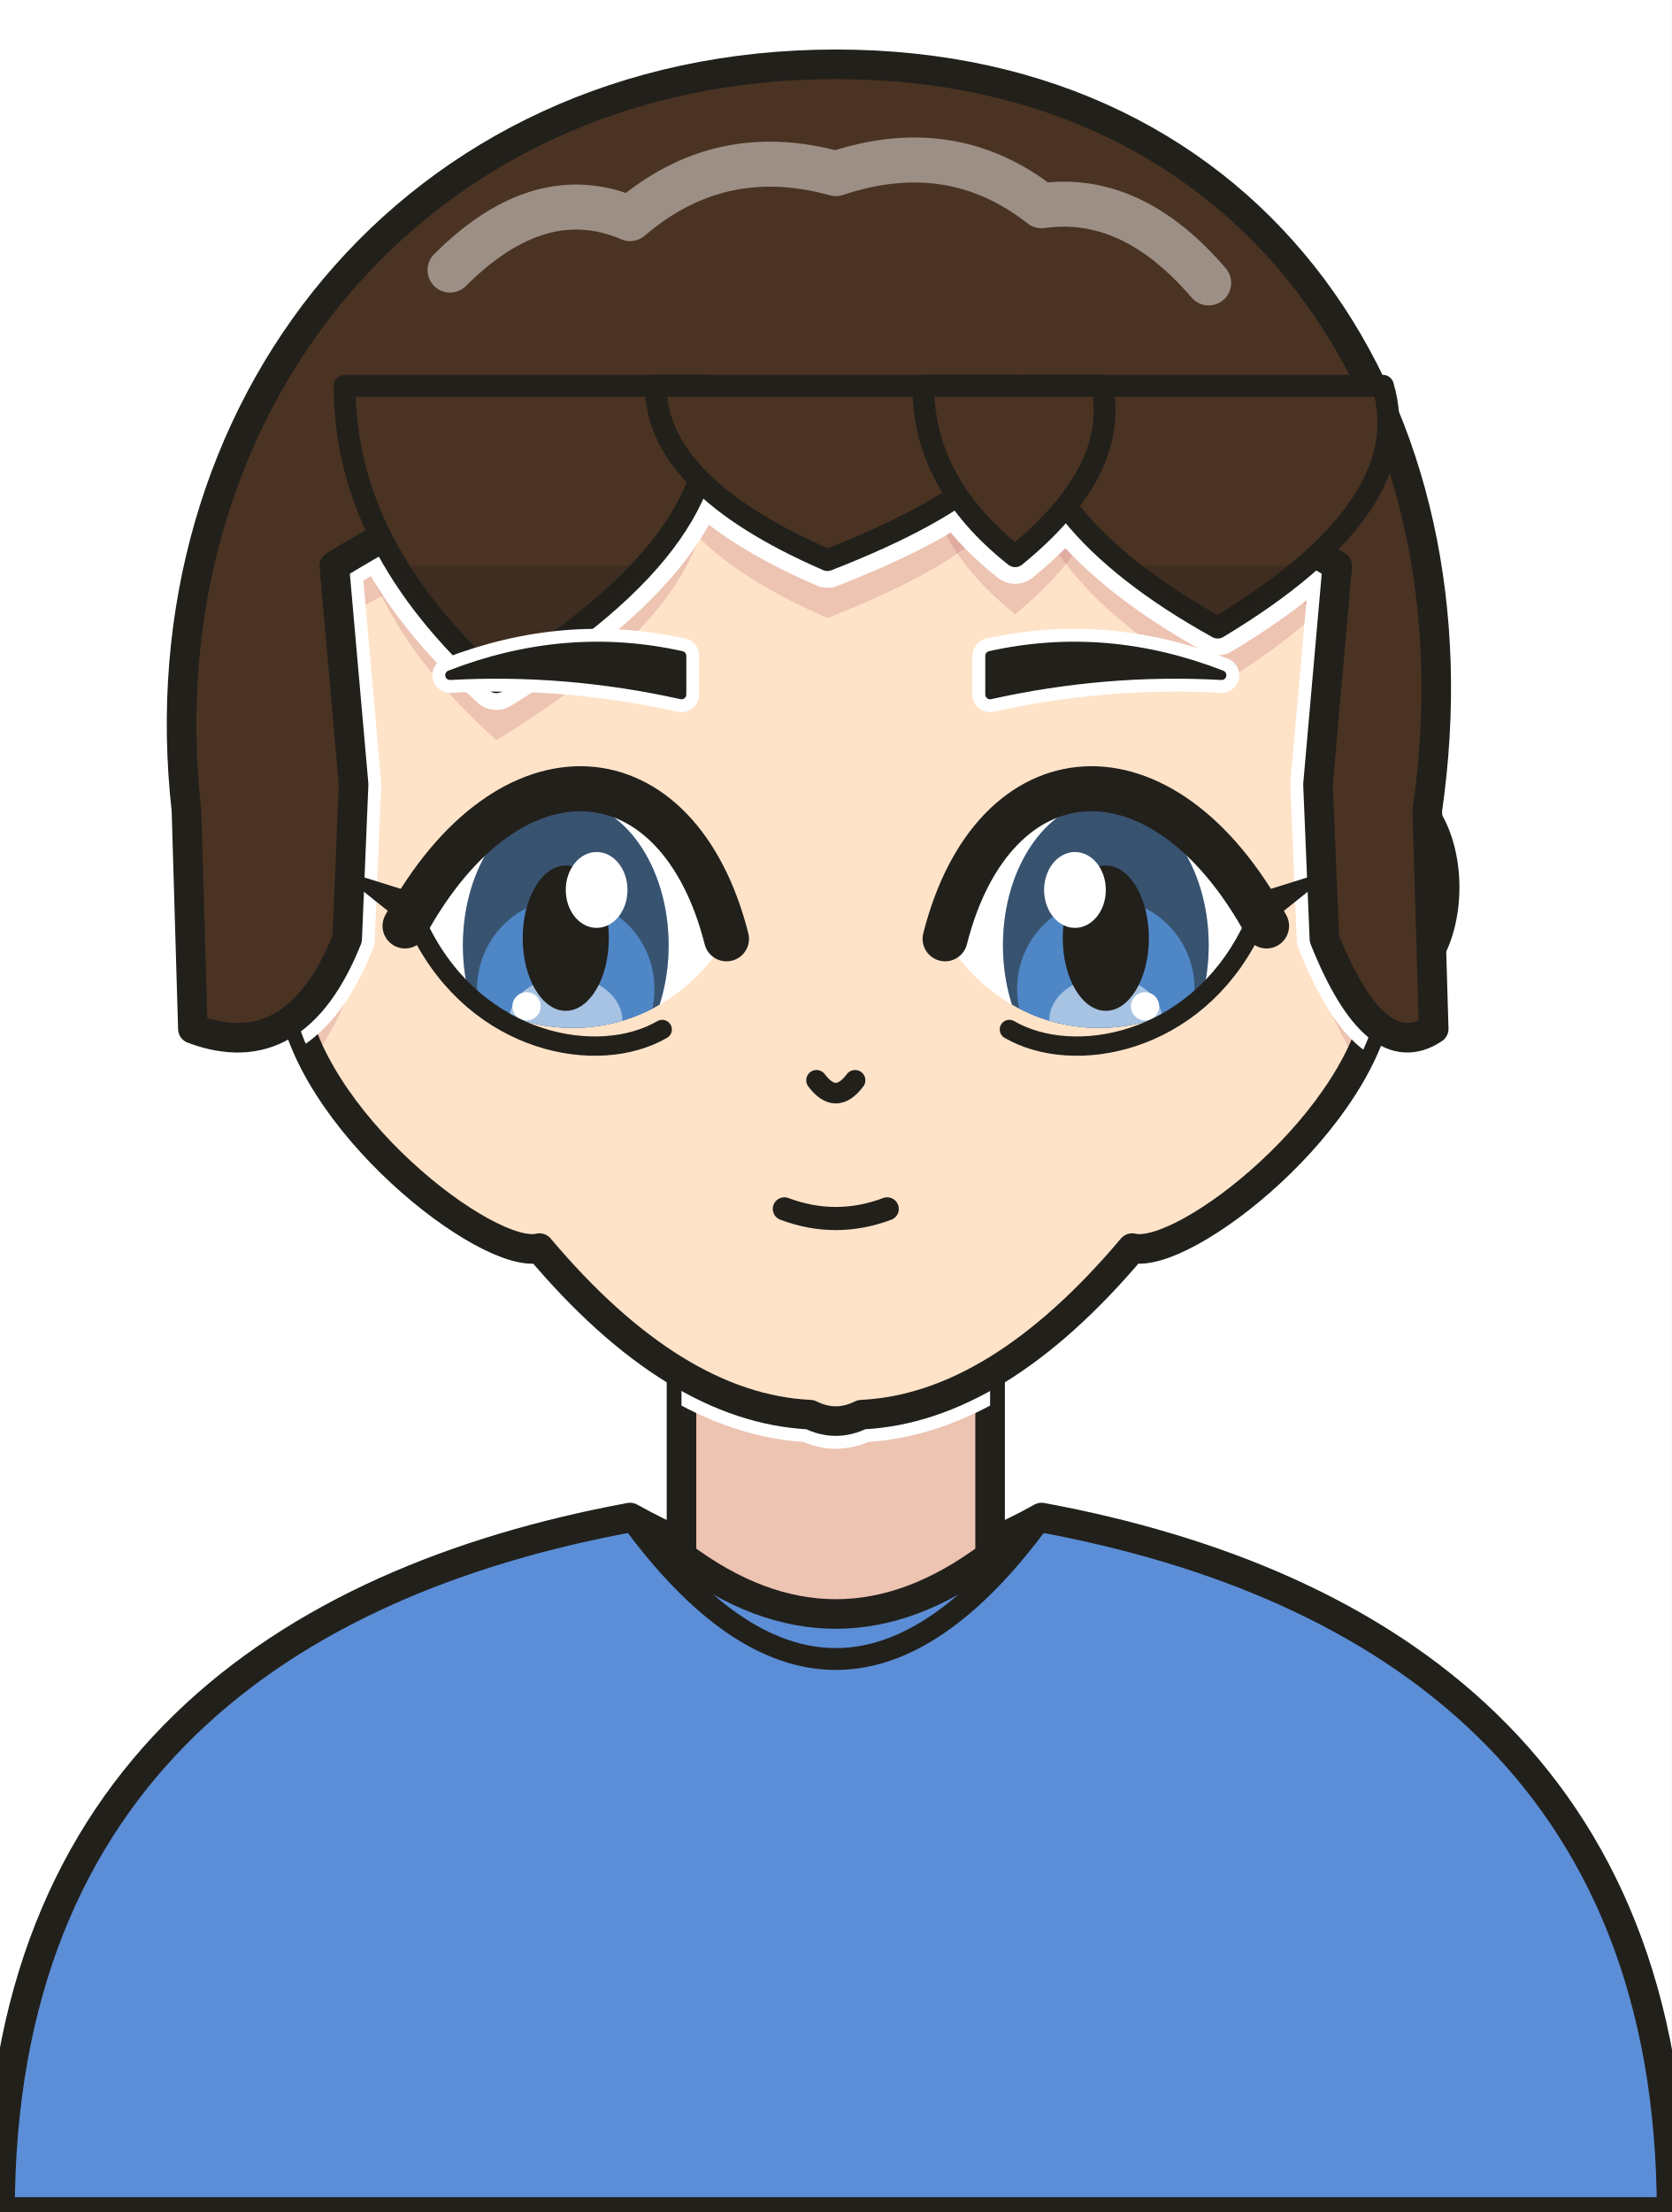
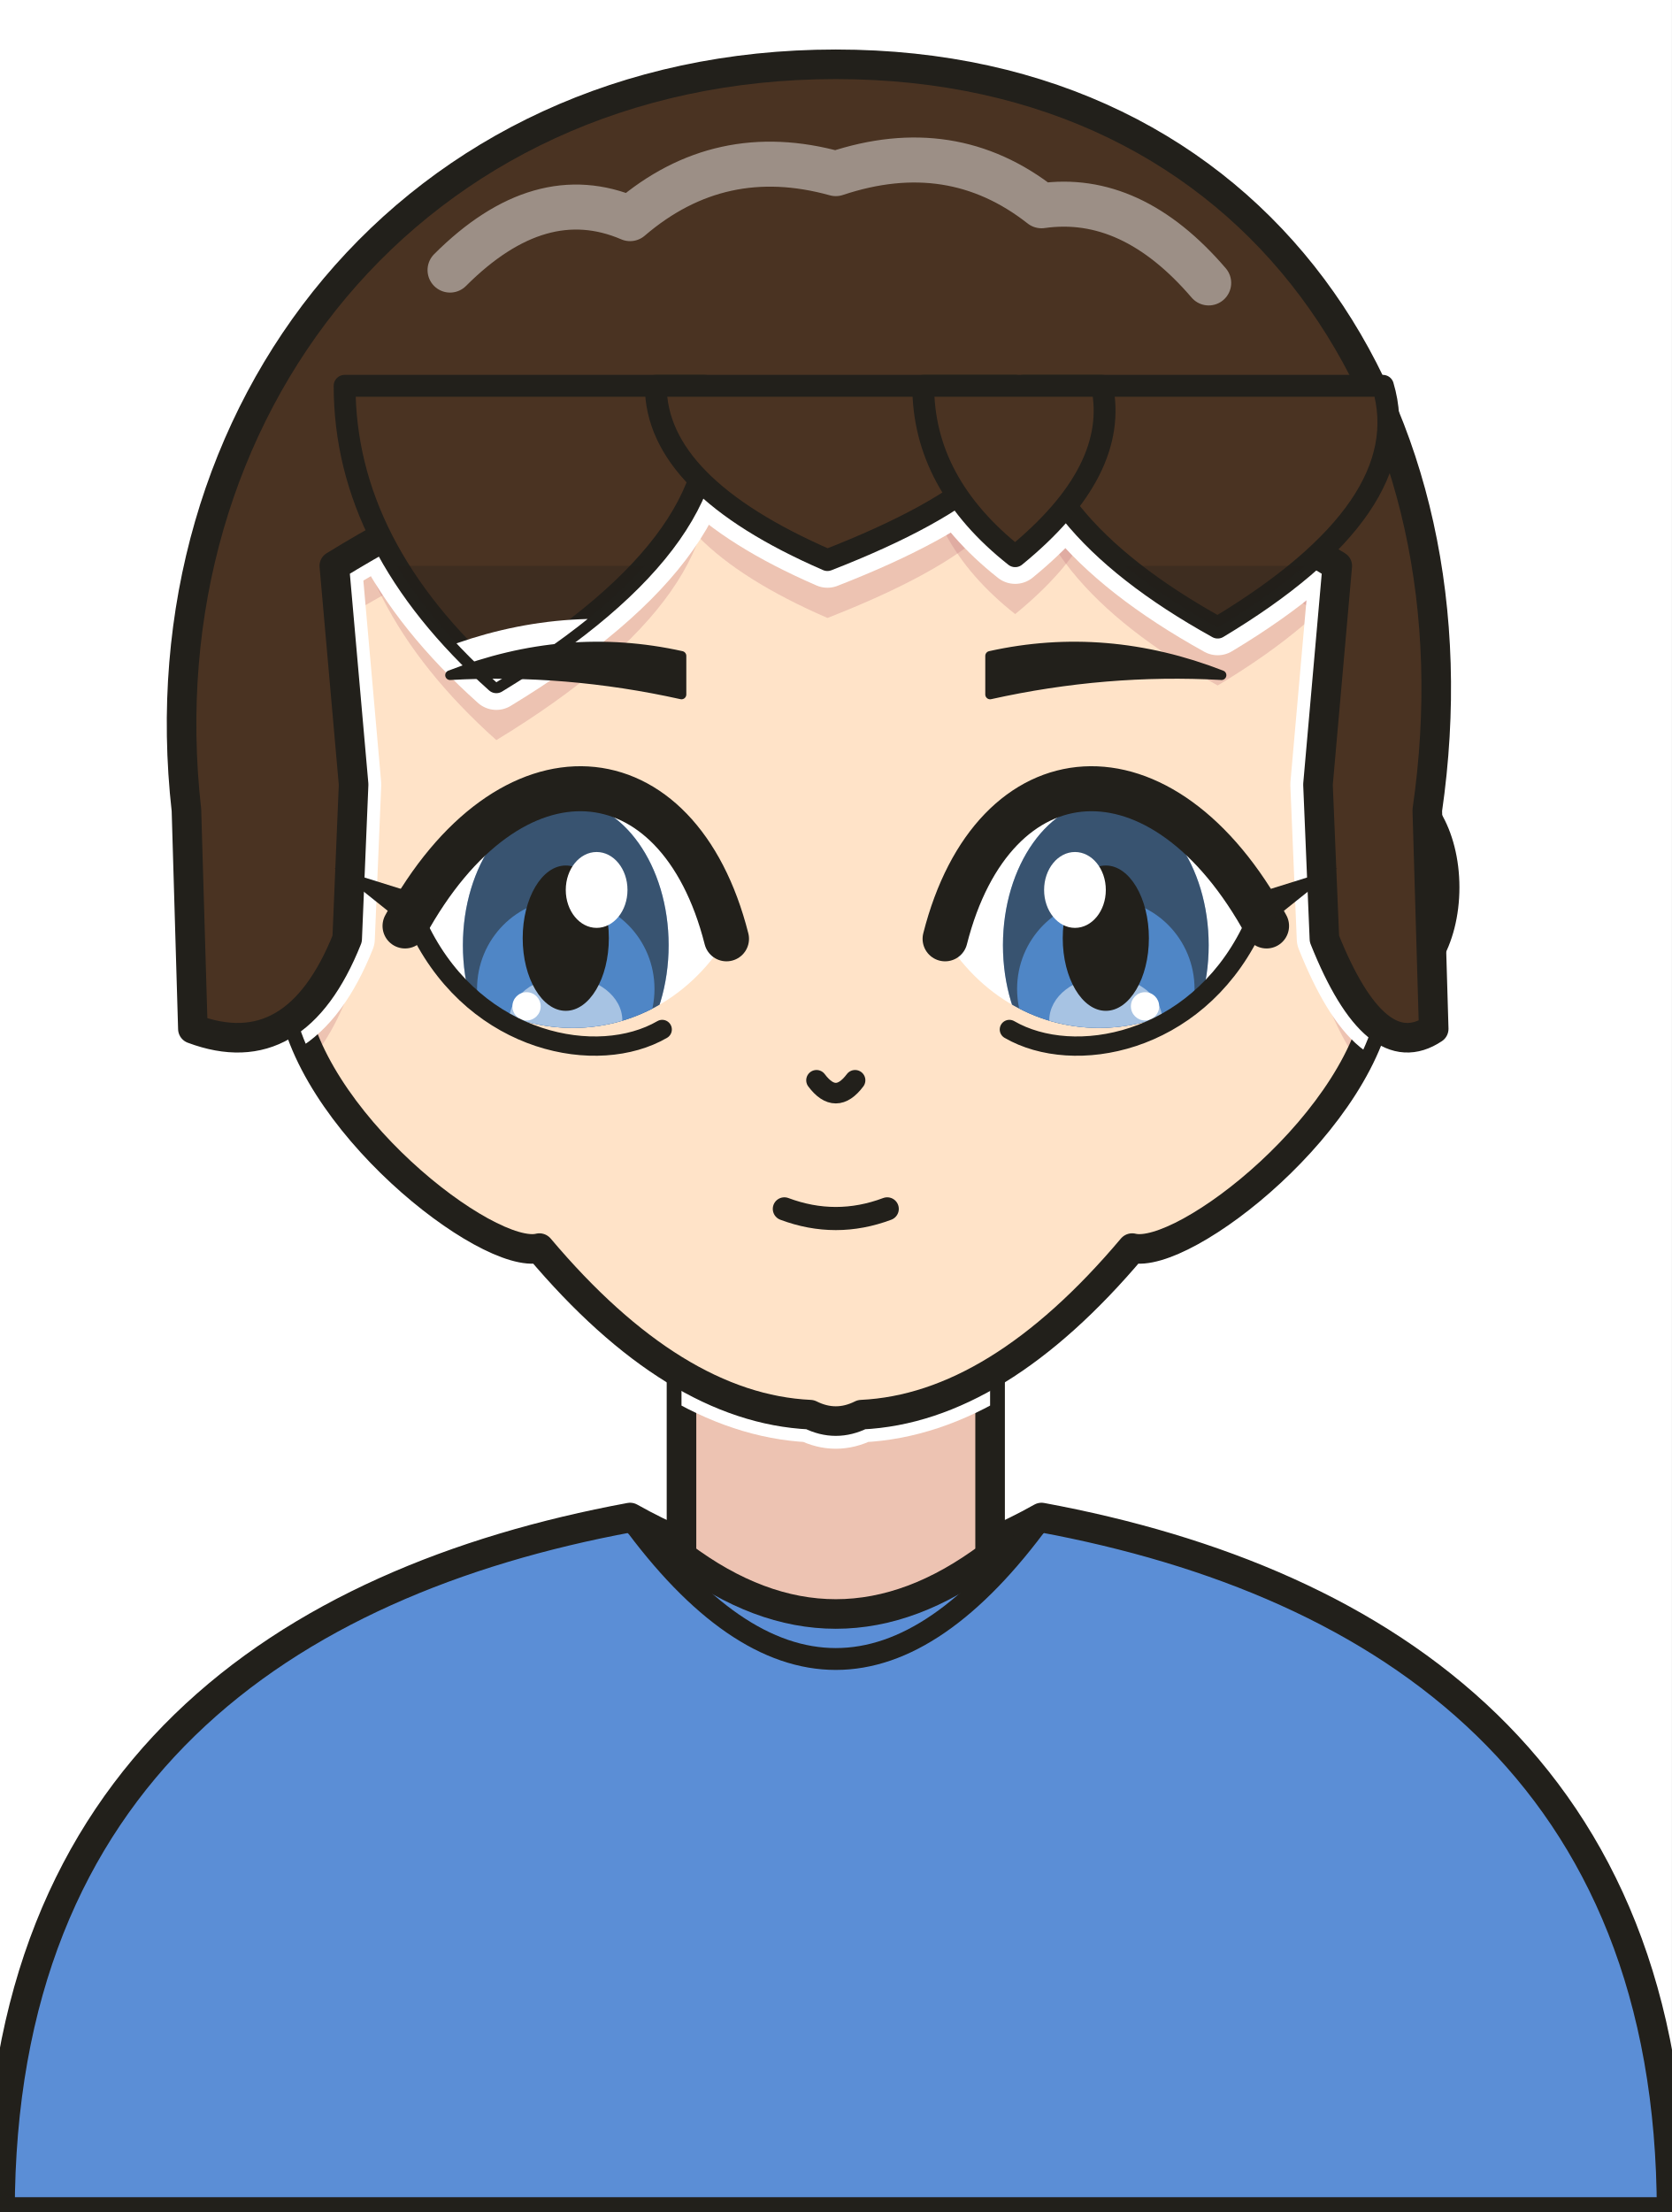
<svg xmlns="http://www.w3.org/2000/svg" viewBox="20 16 260 344" width="260" height="344">
  <rect x="20" y="16" width="260" height="344" fill="#ffffff" />
  <path d="M20 360C20 292 64 262 118 252Q150 270 182 252C236 262 280 292 280 360Z" fill="#5b8ed6" stroke="#22201b" stroke-width="4.6" stroke-linejoin="round" />
  <path d="M118 252Q150 296 182 252" fill="none" stroke="#22201b" stroke-width="3.4" stroke-linecap="round" />
  <clipPath id="nk">
    <path d="M126 210L126 258Q150 276 174 258L174 210Z" />
  </clipPath>
  <path d="M126 210L126 258Q150 276 174 258L174 210Z" fill="#ffe3c8" />
  <path d="M126 210L126 258Q150 276 174 258L174 210Z" fill="#c0707a" fill-opacity="0.28" />
  <path d="M126 210L126 258Q150 276 174 258L174 210Z" fill="none" stroke="#22201b" stroke-width="4.6" stroke-linejoin="round" />
  <g clip-path="url(#nk)">
    <path d="M64 126C64 138 64 156 65.3 170C67.4 190 95.9 212.1 103.9 210.1Q124.9 235 146 236Q150 238 154 236Q175.1 235 196.1 210.1C204.1 212.1 232.6 190 234.7 170C236 156 236 138 236 126C236 60 214 36 150 36C86 36 64 60 64 126Z" fill="none" stroke="#ffffff" stroke-width="8.6" />
  </g>
  <ellipse cx="64" cy="154" rx="9" ry="15" fill="#ffe3c8" stroke="#22201b" stroke-width="4" />
  <ellipse cx="236" cy="154" rx="9" ry="15" fill="#ffe3c8" stroke="#22201b" stroke-width="4" />
  <clipPath id="fc">
    <path d="M64 126C64 138 64 156 65.3 170C67.4 190 95.9 212.1 103.9 210.1Q124.9 235 146 236Q150 238 154 236Q175.1 235 196.1 210.1C204.1 212.1 232.6 190 234.7 170C236 156 236 138 236 126C236 60 214 36 150 36C86 36 64 60 64 126Z" />
  </clipPath>
  <path d="M64 126C64 138 64 156 65.3 170C67.4 190 95.9 212.1 103.9 210.1Q124.9 235 146 236Q150 238 154 236Q175.1 235 196.1 210.1C204.1 212.1 232.6 190 234.7 170C236 156 236 138 236 126C236 60 214 36 150 36C86 36 64 60 64 126Z" fill="#ffe3c8" />
  <g clip-path="url(#fc)">
    <g fill="#c0707a" fill-opacity="0.28" transform="translate(0 9)">
      <path d="M243 176L242 142C251 80 216 26 150 26C84 26 42 80 49 142L50 176Q66 182 74 162L75 138L72 104Q150 56 228 104L225 138L226 162Q234 182 243 176Z" />
      <path d="M129.6 76Q135.2 99 97.2 122.1Q73.6 101 73.6 76Z" />
      <path d="M235.1 76Q240.7 94.8 209.4 113.6Q179.1 96.8 179.1 76Z" />
      <path d="M178 76Q183.6 89.5 148.7 103.1Q122 91.5 122 76Z" />
      <path d="M191.4 76Q194.2 89.2 177.9 102.5Q163.6 91.2 163.6 76Z" />
    </g>
  </g>
  <path d="M64 126C64 138 64 156 65.3 170C67.4 190 95.9 212.1 103.9 210.1Q124.9 235 146 236Q150 238 154 236Q175.1 235 196.1 210.1C204.1 212.1 232.6 190 234.7 170C236 156 236 138 236 126C236 60 214 36 150 36C86 36 64 60 64 126Z" fill="none" stroke="#22201b" stroke-width="4.6" stroke-linejoin="round" />
  <clipPath id="kc">
    <path d="M64 126C64 138 64 156 65.3 170C67.4 190 95.9 212.1 103.9 210.1Q124.9 235 146 236Q150 238 154 236Q175.1 235 196.1 210.1C204.1 212.1 232.6 190 234.7 170C236 156 236 138 236 126C236 60 214 36 150 36C86 36 64 60 64 126Z" />
  </clipPath>
  <g clip-path="url(#kc)" fill="none" stroke="#ffffff" stroke-width="8.6" stroke-linejoin="round">
    <path d="M243 176L242 142C251 80 216 26 150 26C84 26 42 80 49 142L50 176Q66 182 74 162L75 138L72 104Q150 56 228 104L225 138L226 162Q234 182 243 176Z" />
    <path d="M129.6 76Q135.2 99 97.2 122.1Q73.6 101 73.6 76Z" />
    <path d="M235.1 76Q240.7 94.8 209.4 113.6Q179.1 96.8 179.1 76Z" />
    <path d="M178 76Q183.6 89.5 148.7 103.1Q122 91.5 122 76Z" />
    <path d="M191.4 76Q194.2 89.2 177.9 102.5Q163.6 91.2 163.6 76Z" />
  </g>
  <clipPath id="lk">
    <path d="M129.6 76Q135.2 99 97.2 122.1Q73.6 101 73.6 76Z" />
    <path d="M235.1 76Q240.7 94.8 209.4 113.6Q179.1 96.8 179.1 76Z" />
    <path d="M178 76Q183.6 89.5 148.7 103.1Q122 91.5 122 76Z" />
    <path d="M191.4 76Q194.2 89.2 177.9 102.5Q163.6 91.2 163.6 76Z" />
  </clipPath>
  <path d="M243 176L242 142C251 80 216 26 150 26C84 26 42 80 49 142L50 176Q66 182 74 162L75 138L72 104Q150 56 228 104L225 138L226 162Q234 182 243 176Z" fill="#4a3322" />
  <path d="M90 58Q104 44 118 50Q132 38 150 43Q168 37 182 48Q196 46 208 60" fill="none" stroke="#ffffff" stroke-opacity="0.45" stroke-width="7" stroke-linecap="round" stroke-linejoin="round" />
  <path d="M243 176L242 142C251 80 216 26 150 26C84 26 42 80 49 142L50 176Q66 182 74 162L75 138L72 104Q150 56 228 104L225 138L226 162Q234 182 243 176Z" fill="none" stroke="#22201b" stroke-width="4.6" stroke-linejoin="round" />
  <path d="M129.6 76Q135.2 99 97.2 122.1Q73.6 101 73.6 76Z" fill="#4a3322" stroke="#22201b" stroke-width="3.4" stroke-linejoin="round" />
  <path d="M235.1 76Q240.7 94.8 209.4 113.6Q179.1 96.8 179.1 76Z" fill="#4a3322" stroke="#22201b" stroke-width="3.4" stroke-linejoin="round" />
  <path d="M178 76Q183.6 89.5 148.7 103.1Q122 91.5 122 76Z" fill="#4a3322" stroke="#22201b" stroke-width="3.4" stroke-linejoin="round" />
  <path d="M191.4 76Q194.2 89.2 177.9 102.5Q163.6 91.2 163.6 76Z" fill="#4a3322" stroke="#22201b" stroke-width="3.4" stroke-linejoin="round" />
  <g clip-path="url(#lk)">
    <rect x="50" y="104" width="200" height="60" fill="#22201b" fill-opacity="0.28" />
  </g>
  <path d="M147 184q3 4 6 0" fill="none" stroke="#22201b" stroke-width="3.2" stroke-linecap="round" stroke-linejoin="round" />
  <clipPath id="el">
    <path d="M133 162C125.5 132.4 99.3 130.1 83 160C94.3 179.6 120.5 181.9 133 162Z" />
  </clipPath>
  <path d="M133 162C125.5 132.4 99.3 130.1 83 160C94.3 179.6 120.5 181.9 133 162Z" fill="#ffffff" />
  <g clip-path="url(#el)">
    <ellipse cx="108" cy="163" rx="16" ry="22.5" fill="#4f86c6" />
    <ellipse cx="108" cy="163" rx="16" ry="22.5" fill="#22201b" fill-opacity="0.5" />
    <ellipse cx="108" cy="169.8" rx="13.8" ry="14" fill="#4f86c6" />
    <ellipse cx="108" cy="174.7" rx="8.8" ry="6.8" fill="#ffffff" fill-opacity="0.5" />
    <ellipse cx="108" cy="161.9" rx="6.7" ry="11.3" fill="#22201b" />
    <ellipse cx="112.8" cy="154.4" rx="4.8" ry="5.9" fill="#ffffff" />
    <circle cx="101.9" cy="172.5" r="2.2" fill="#ffffff" />
  </g>
  <path d="M133 162C125.5 132.4 99.3 130.1 83 160" fill="none" stroke="#22201b" stroke-width="7" stroke-linecap="round" stroke-linejoin="round" />
  <path d="M82 159L72 151L88 156Z" fill="#22201b" />
  <path d="M85.5 161C94.3 178.4 113 181.9 123 176.1" fill="none" stroke="#22201b" stroke-width="3" stroke-linecap="round" stroke-linejoin="round" />
  <clipPath id="er">
    <path d="M167 162C174.5 132.4 200.8 130.1 217 160C205.8 179.6 179.5 181.9 167 162Z" />
  </clipPath>
  <path d="M167 162C174.5 132.4 200.8 130.1 217 160C205.8 179.6 179.5 181.9 167 162Z" fill="#ffffff" />
  <g clip-path="url(#er)">
    <ellipse cx="192" cy="163" rx="16" ry="22.5" fill="#4f86c6" />
    <ellipse cx="192" cy="163" rx="16" ry="22.5" fill="#22201b" fill-opacity="0.5" />
    <ellipse cx="192" cy="169.8" rx="13.8" ry="14" fill="#4f86c6" />
    <ellipse cx="192" cy="174.7" rx="8.8" ry="6.8" fill="#ffffff" fill-opacity="0.5" />
    <ellipse cx="192" cy="161.9" rx="6.7" ry="11.3" fill="#22201b" />
    <ellipse cx="187.2" cy="154.4" rx="4.8" ry="5.9" fill="#ffffff" />
    <circle cx="198.1" cy="172.5" r="2.2" fill="#ffffff" />
  </g>
  <path d="M167 162C174.5 132.4 200.8 130.1 217 160" fill="none" stroke="#22201b" stroke-width="7" stroke-linecap="round" stroke-linejoin="round" />
  <path d="M218 159L228 151L212 156Z" fill="#22201b" />
  <path d="M214.5 161C205.8 178.4 187 181.9 177 176.1" fill="none" stroke="#22201b" stroke-width="3" stroke-linecap="round" stroke-linejoin="round" />
  <path d="M142 204Q150 207 158 204" fill="none" stroke="#22201b" stroke-width="3.6" stroke-linecap="round" stroke-linejoin="round" />
-   <path d="M126 118Q108 114 90 121Q108 120 126 124Z" fill="#ffffff" stroke="#ffffff" stroke-width="5.5" stroke-linejoin="round" />
+   <clipPath id="bk">
+     <path d="M243 176L242 142C251 80 216 26 150 26C84 26 42 80 49 142L50 176Q66 182 74 162L75 138L72 104Q150 56 228 104L225 138L226 162Q234 182 243 176Z" />
+     <path d="M129.6 76Q135.2 99 97.2 122.1Q73.6 101 73.6 76Z" />
+     <path d="M235.1 76Q240.7 94.8 209.4 113.6Q179.1 96.8 179.1 76Z" />
+     <path d="M178 76Q183.6 89.5 148.7 103.1Q122 91.5 122 76Z" />
+     <path d="M191.4 76Q194.2 89.2 177.9 102.5Q163.6 91.2 163.6 76Z" />
+   </clipPath>
+   <g clip-path="url(#bk)">
+     <path d="M126 118Q108 114 90 121Q108 120 126 124Z" fill="#ffffff" stroke="#ffffff" stroke-width="8.6" stroke-linejoin="round" />
+     <path d="M174 118Q192 114 210 121Q192 120 174 124Z" fill="#ffffff" stroke="#ffffff" stroke-width="8.6" stroke-linejoin="round" />
+   </g>
  <path d="M126 118Q108 114 90 121Q108 120 126 124Z" fill="#22201b" stroke="#22201b" stroke-width="1.5" stroke-linejoin="round" />
-   <path d="M174 118Q192 114 210 121Q192 120 174 124Z" fill="#ffffff" stroke="#ffffff" stroke-width="5.5" stroke-linejoin="round" />
  <path d="M174 118Q192 114 210 121Q192 120 174 124Z" fill="#22201b" stroke="#22201b" stroke-width="1.5" stroke-linejoin="round" />
</svg>
